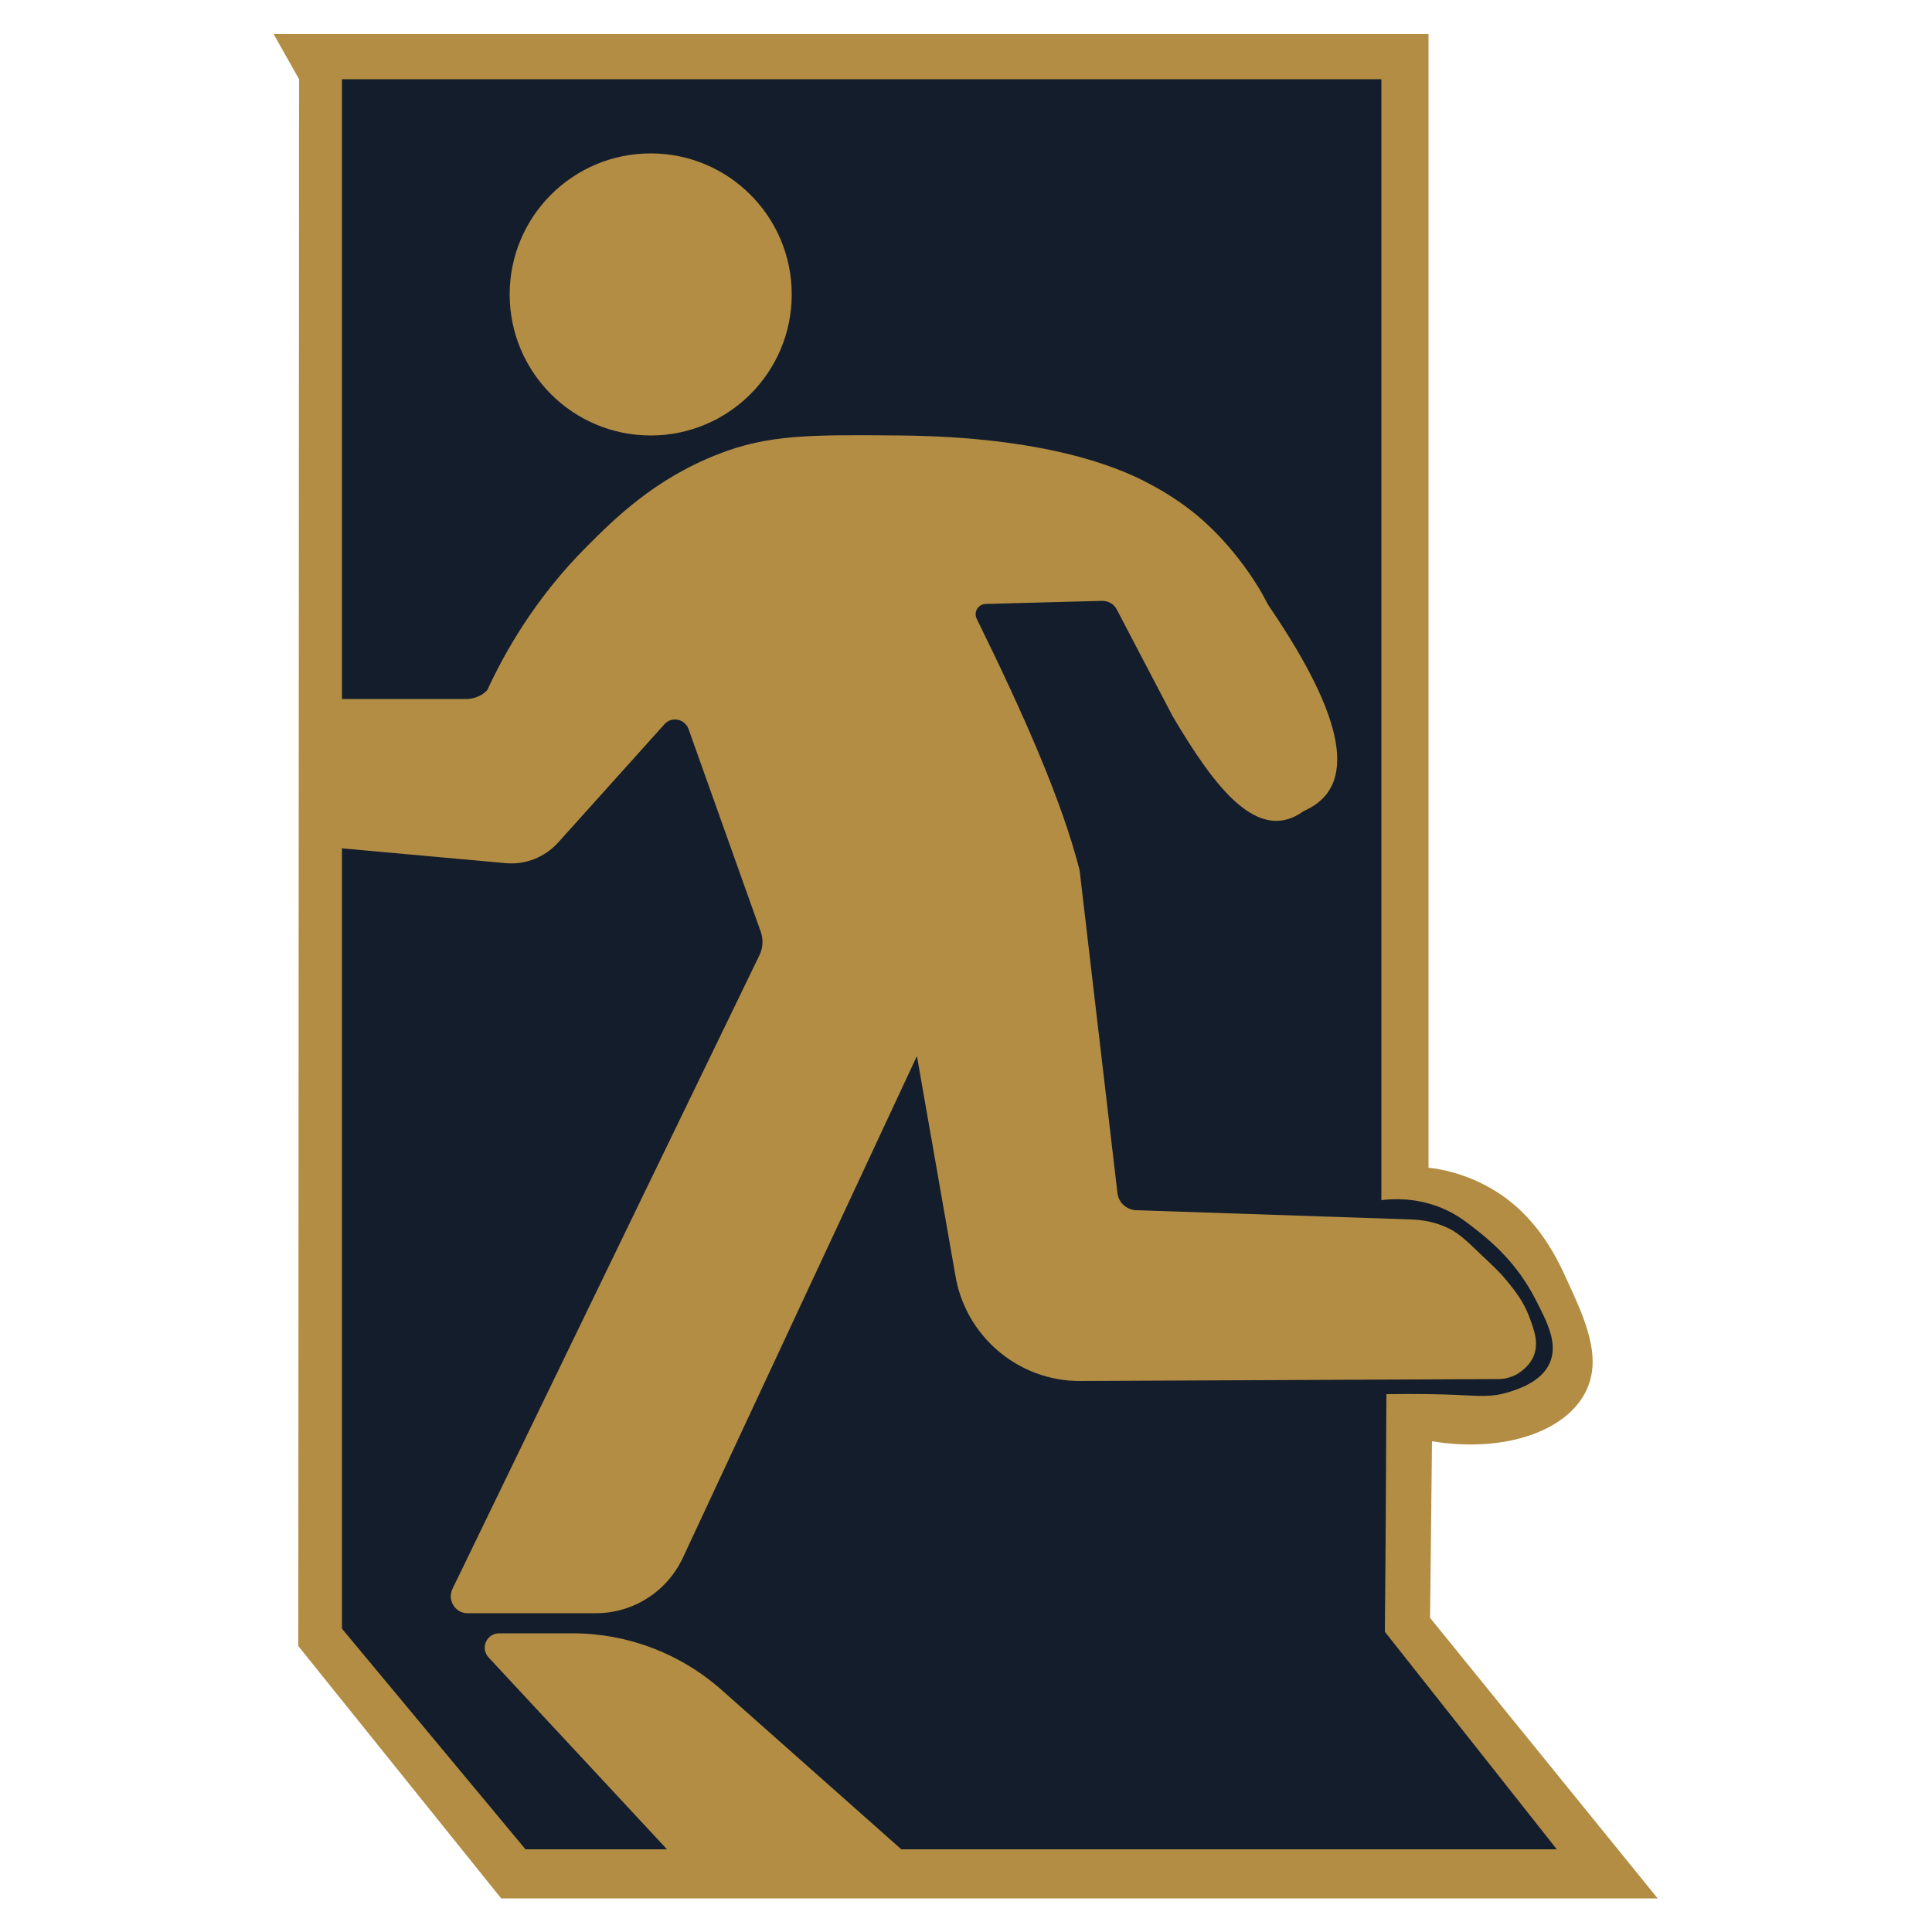
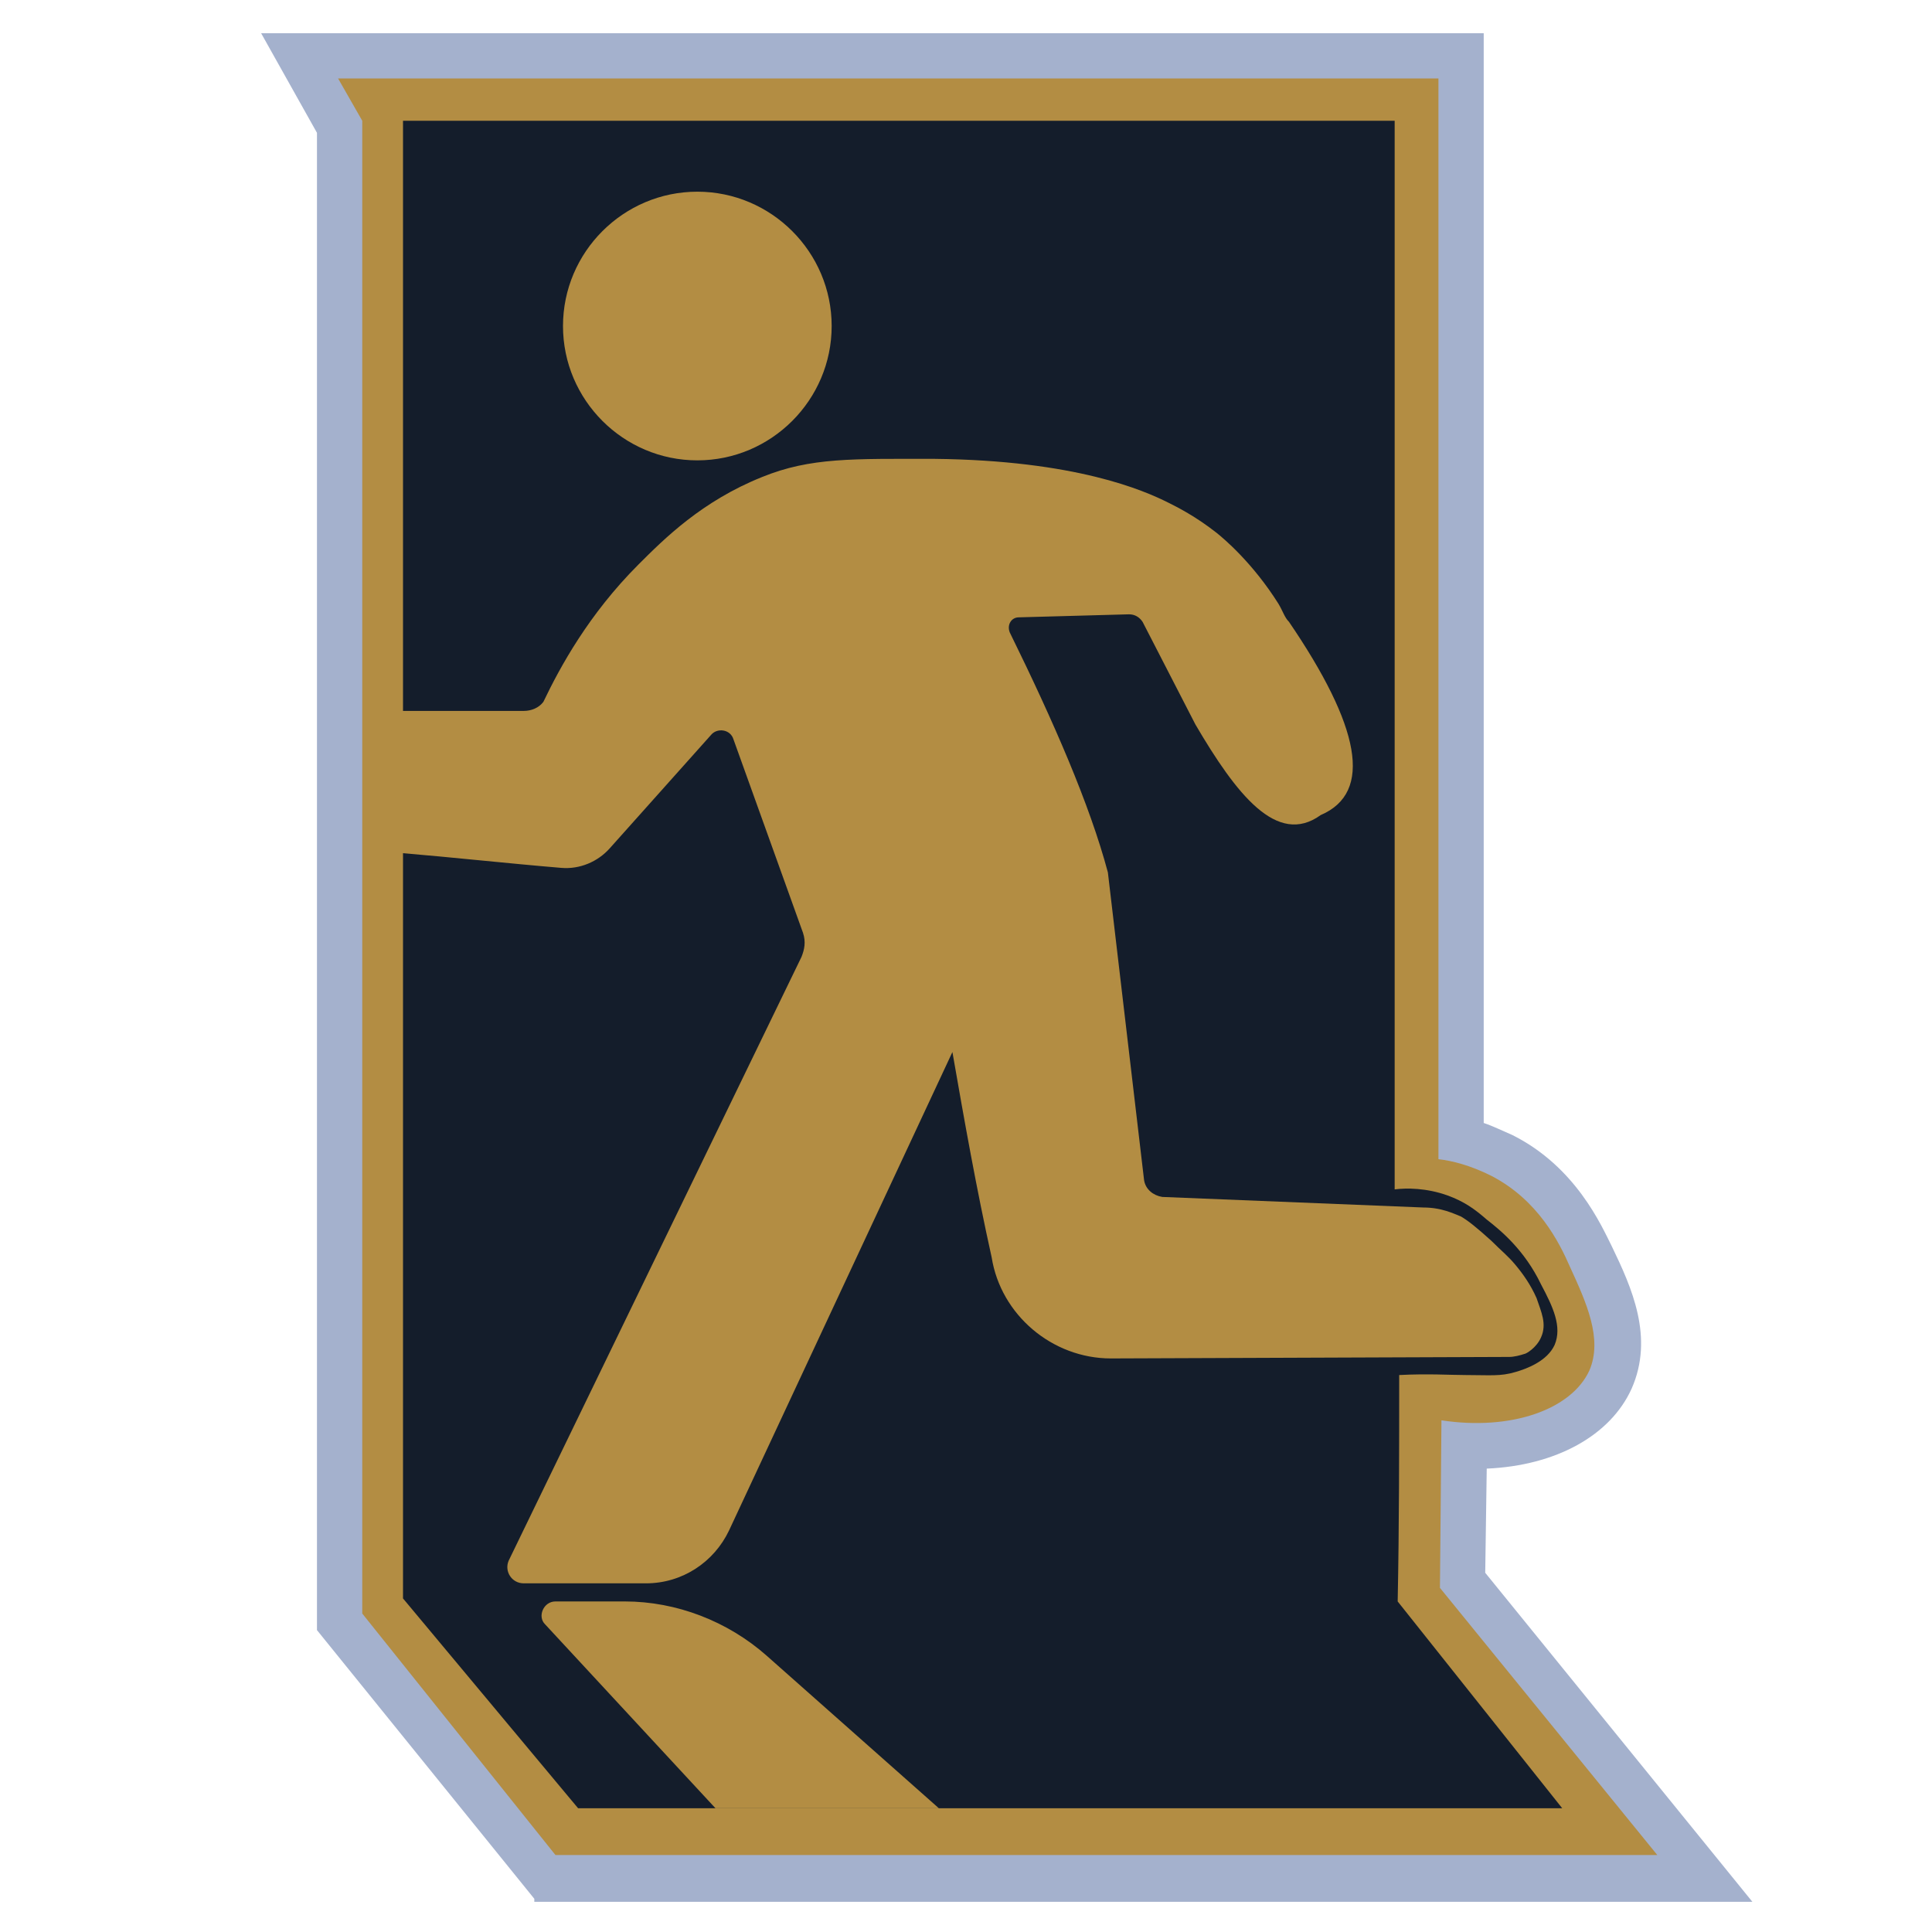
- <svg xmlns="http://www.w3.org/2000/svg" width="128" height="128" viewBox="0 0 512 512" fill="none">
-   <path d="M72.499 9.011H378.573V309.453C382.259 309.862 387.584 310.989 393.318 313.958C406.528 320.717 412.262 332.595 415.232 339.149C419.84 349.184 424.551 359.219 420.557 368.128C415.642 379.187 398.848 385.126 379.494 381.952L378.982 428.749L439.296 503.091H132.813L79.053 436.224L79.258 20.992L72.499 9.011Z" fill="#B38D43" />
-   <path d="M90.624 20.992H366.08V318.055C369.254 317.645 374.784 317.44 380.928 319.693C385.434 321.331 388.301 323.584 391.68 326.247C395.366 329.216 402.022 334.746 406.938 344.371C410.214 350.72 412.979 356.25 410.624 361.37C408.371 366.183 402.637 368.026 399.77 368.947C395.469 370.279 392.499 369.971 385.843 369.664C381.542 369.459 375.194 369.357 367.411 369.459C367.309 390.451 367.206 411.443 367.002 432.435L412.57 490.087H139.264L90.624 431.616V20.992Z" fill="#141D2B" />
-   <path d="M239.207 490.394L191.283 447.898C180.327 438.17 166.298 432.845 151.655 432.845H132.301C128.922 432.845 127.181 436.838 129.536 439.296L177.05 490.394H239.207Z" fill="#B38D43" />
-   <path d="M242.995 279.859L180.941 412.877C176.742 421.786 167.834 427.52 157.901 427.52H123.904C120.627 427.52 118.477 424.039 119.91 421.069L201.216 253.235C202.24 251.187 202.342 248.832 201.523 246.682L182.477 193.229C181.453 190.464 177.971 189.747 176.026 192L147.866 223.335C144.384 227.123 139.366 229.171 134.246 228.762C119.091 227.431 104.038 225.997 88.883 224.666C88.166 211.559 87.347 198.349 86.63 185.242C98.918 185.242 111.206 185.242 123.494 185.242C125.645 185.242 127.693 184.423 129.126 182.887C133.632 173.159 141.619 158.72 155.546 144.794C162.509 137.831 173.158 127.079 190.157 120.423C203.571 115.098 215.142 115.2 238.182 115.405C277.606 115.712 296.55 124.109 303.206 127.488C305.766 128.819 310.784 131.379 316.518 135.987C318.566 137.626 326.554 144.282 333.619 155.853C334.848 157.799 335.462 159.437 336.589 161.075C356.352 190.157 360.141 208.589 345.498 214.938C333.414 223.744 322.048 208.896 310.784 189.85L295.936 161.485C295.219 160.051 293.683 159.232 292.045 159.232L261.222 160.051C259.174 160.154 257.946 162.202 258.867 164.045C270.95 188.621 281.293 211.763 286.106 230.605L296.141 316.211C296.448 318.669 298.496 320.615 301.056 320.717L374.17 323.175C379.187 323.379 382.566 324.813 384.512 325.837C386.765 327.066 388.813 328.909 392.704 332.698C395.776 335.565 397.414 337.101 399.36 339.456C401.51 342.119 403.661 344.781 405.197 348.775C406.528 352.359 407.962 355.943 406.323 359.629C404.89 362.701 401.92 364.237 401.51 364.442C400.179 365.056 398.746 365.466 397.107 365.466L286.31 365.978C269.824 366.08 255.693 353.997 253.133 337.715C249.754 318.362 246.374 299.111 242.995 279.859Z" fill="#B38D43" />
-   <path d="M172.442 115.405C193.084 115.405 209.818 98.671 209.818 78.029C209.818 57.387 193.084 40.653 172.442 40.653C151.799 40.653 135.066 57.387 135.066 78.029C135.066 98.671 151.799 115.405 172.442 115.405Z" fill="#B38D43" />
+ <svg xmlns="http://www.w3.org/2000/svg" width="128" height="128" viewBox="0 0 128 128" fill="none">
+   <path d="M35.4 125.8L21 108V8.8L17.3 2.2H98.3V74.4C98.9 74.6 99.5 74.9 100.2 75.2C104.4 77.3 106.1 81.2 106.8 82.6C108.1 85.3 109.6 88.6 108.1 92C106.7 95.1 103.1 97.1 98.5 97.3L98.4 104.2L116.1 126H35.4V125.8Z" fill="#A4B1CD" />
+   <path d="M22.4 5.2H95.3V76.8C96.2 76.9 97.4 77.2 98.8 77.9C101.9 79.5 103.3 82.3 104 83.9C105.1 86.3 106.2 88.7 105.3 90.8C104.1 93.4 100.1 94.8 95.5 94.1L95.4 105.2L109.8 122.9H36.8L24 106.9V8L22.4 5.2Z" fill="#B38D43" />
+   <path d="M26.8 8H92.4V78.8C93.2 78.7 94.5 78.7 95.9 79.2C97 79.6 97.7 80.1 98.5 80.8C99.4 81.5 101 82.8 102.1 85.1C102.9 86.6 103.5 87.9 103 89.1C102.5 90.2 101.1 90.7 100.4 90.9C99.4 91.2 98.7 91.1 97.1 91.1C96.1 91.1 94.6 91 92.7 91.1C92.7 96.1 92.7 101.1 92.6 106.1L103.5 119.8H38.3L26.7 105.9V8H26.8Z" fill="#141D2B" />
+   <path d="M62.2 119.8L50.8 109.7C48.2 107.4 44.8 106.1 41.4 106.1H36.8C36 106.1 35.6 107.1 36.1 107.6L47.4 119.8H62.2Z" fill="#B38D43" />
+   <path d="M63.1 69.7L48.3 101.4C47.3 103.5 45.2 104.9 42.8 104.9H34.7C33.9 104.9 33.4 104.1 33.7 103.4L53.1 63.4C53.3 62.9 53.4 62.4 53.2 61.8L48.6 49C48.4 48.3 47.5 48.2 47.1 48.7L40.4 56.2C39.6 57.1 38.4 57.6 37.2 57.5C33.6 57.2 30 56.8 26.4 56.5C26.2 53.4 26 50.2 25.9 47.1C28.8 47.1 31.8 47.1 34.7 47.1C35.2 47.1 35.7 46.9 36 46.5C37.1 44.2 39 40.7 42.3 37.4C44 35.7 46.5 33.2 50.5 31.6C53.7 30.3 56.5 30.4 61.9 30.4C71.3 30.5 75.8 32.5 77.4 33.3C78 33.6 79.2 34.2 80.6 35.3C81.1 35.7 83 37.3 84.7 40C85 40.5 85.1 40.9 85.4 41.2C90.1 48.1 91 52.5 87.5 54C84.6 56.1 81.9 52.6 79.2 48L75.7 41.2C75.5 40.9 75.2 40.7 74.8 40.7L67.5 40.9C67 40.9 66.7 41.4 66.9 41.9C69.8 47.8 72.2 53.3 73.4 57.8L75.8 78.2C75.9 78.8 76.4 79.2 77 79.3L94.3 80C95.5 80 96.3 80.4 96.8 80.6C97.3 80.9 97.8 81.3 98.8 82.2C99.5 82.9 99.9 83.2 100.4 83.8C100.9 84.4 101.4 85.1 101.8 86C102.1 86.9 102.5 87.7 102.1 88.6C101.8 89.3 101.1 89.7 101 89.7C100.7 89.8 100.3 89.9 100 89.9L73.6 90C69.7 90 66.3 87.1 65.7 83.3C64.7 78.8 63.9 74.3 63.1 69.7Z" fill="#B38D43" />
+   <path d="M46.2 30.5C51.1 30.5 55.1 26.5 55.1 21.6C55.1 16.7 51.1 12.7 46.2 12.7C41.3 12.7 37.3 16.7 37.3 21.6C37.3 26.5 41.3 30.5 46.2 30.5Z" fill="#B38D43" />
</svg>
